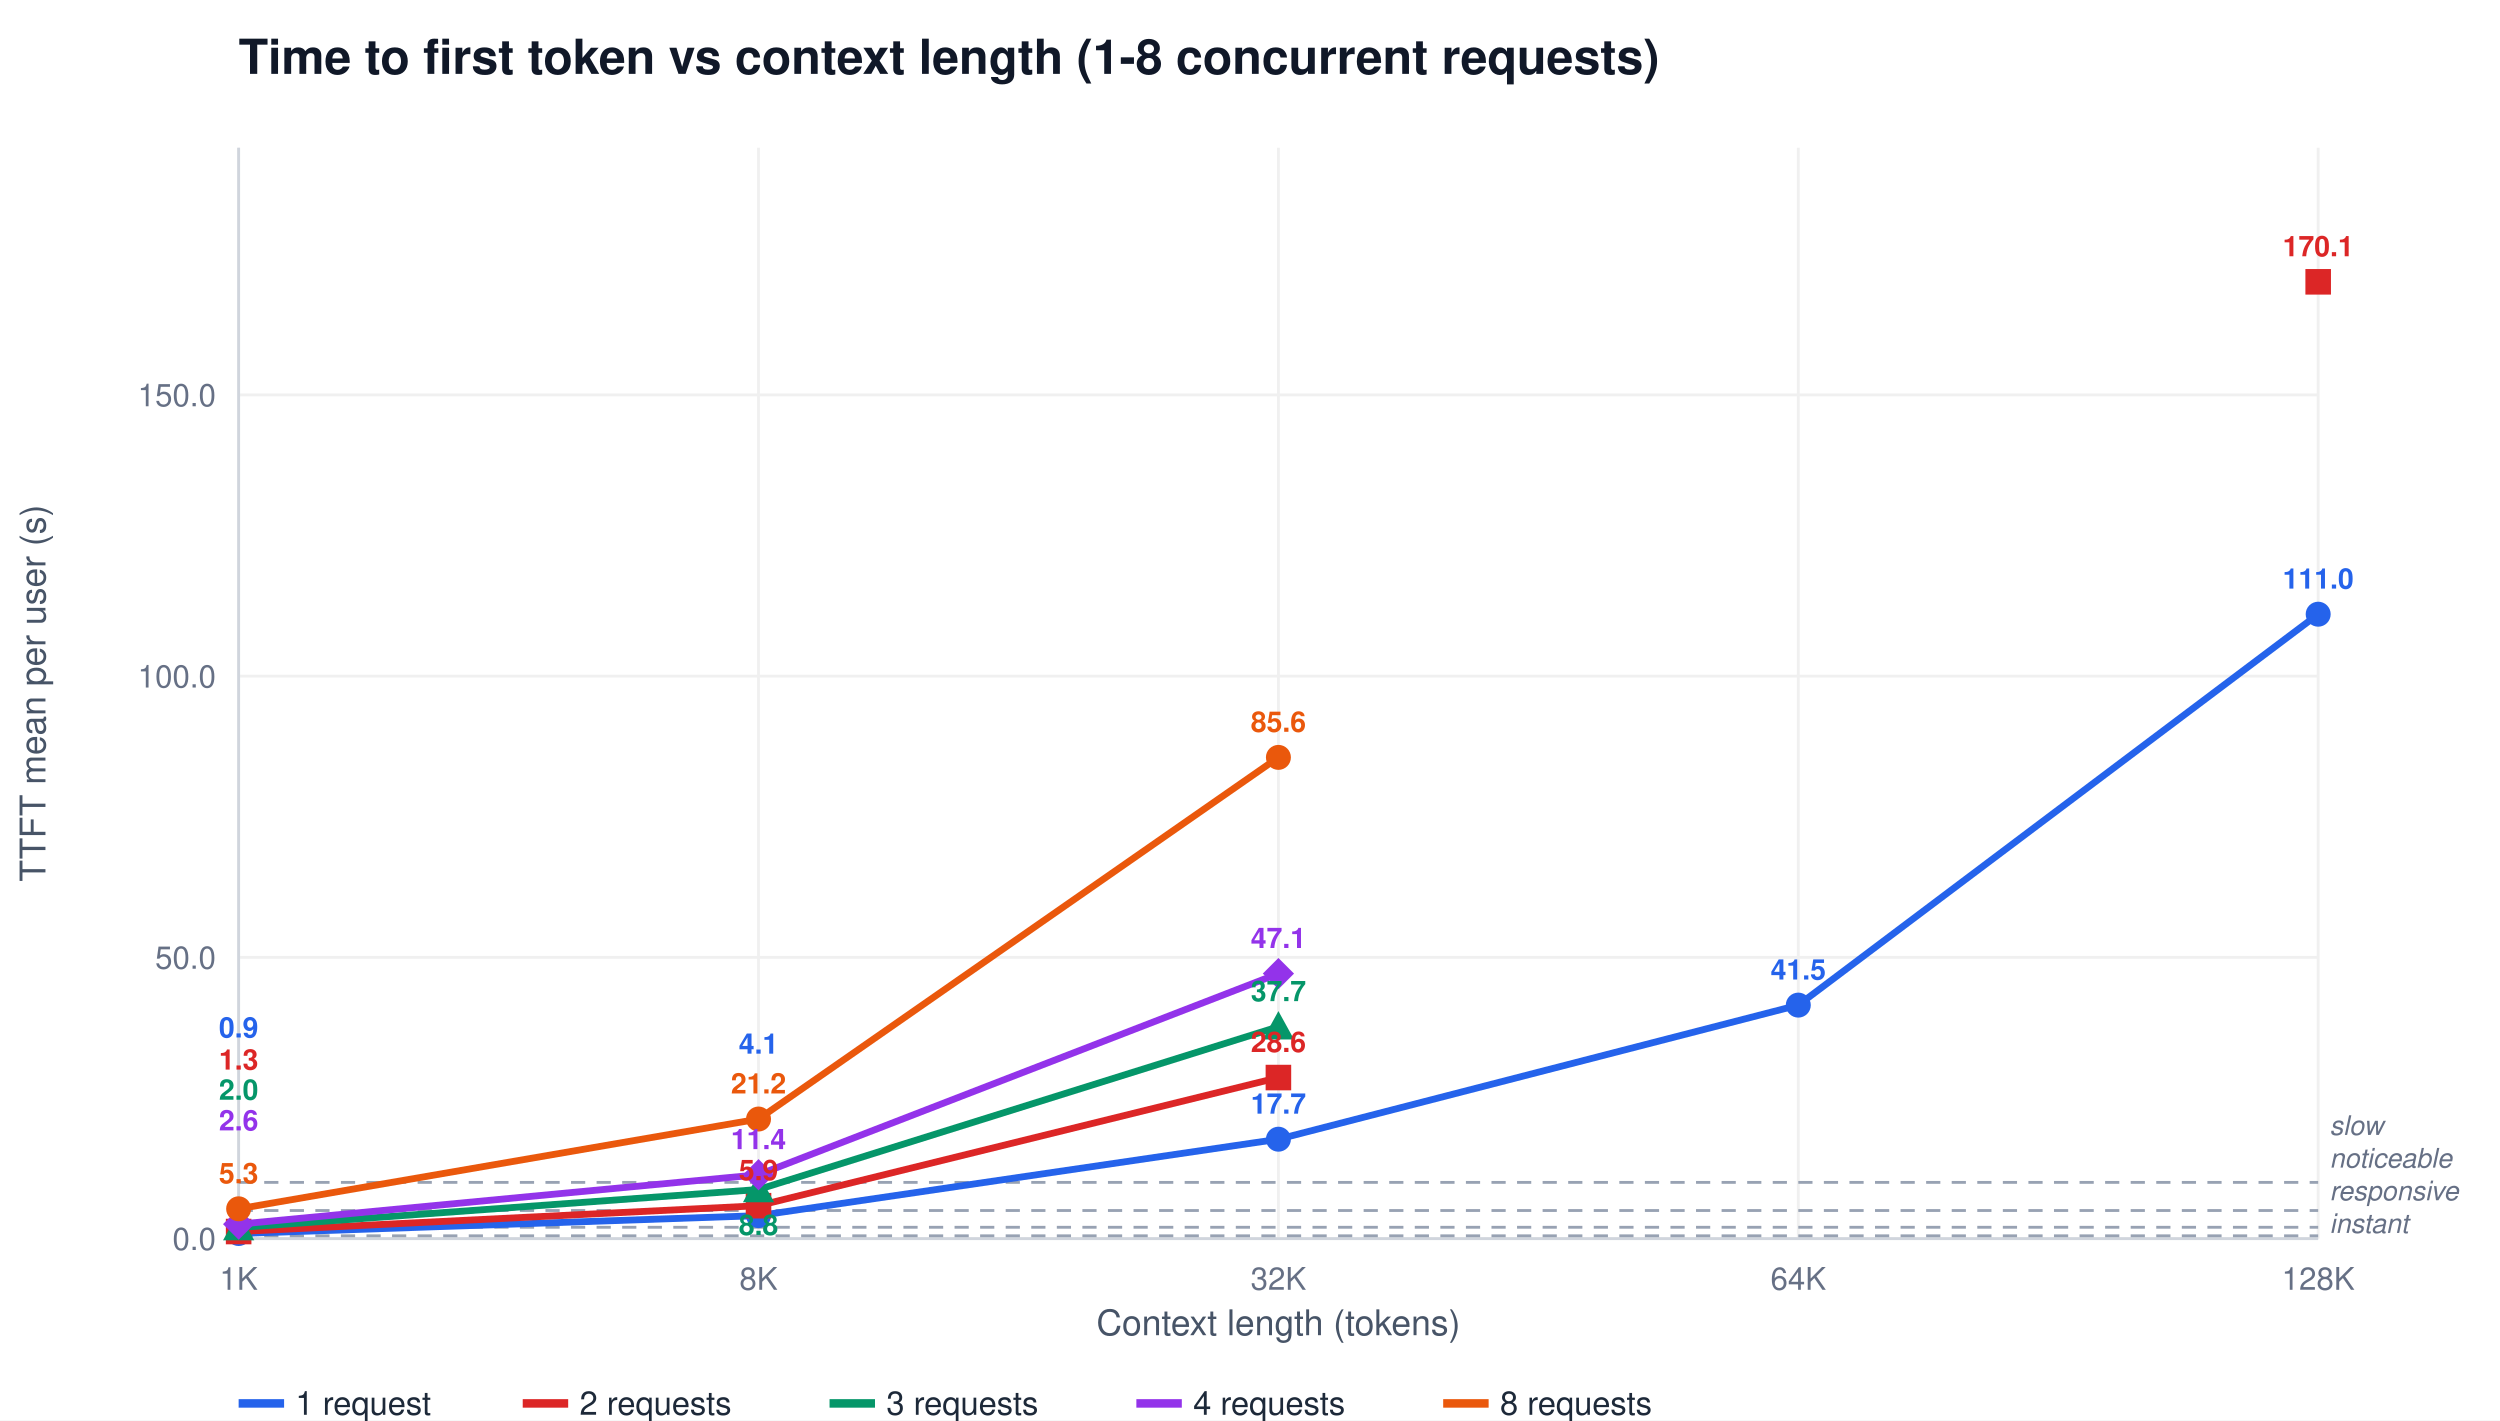
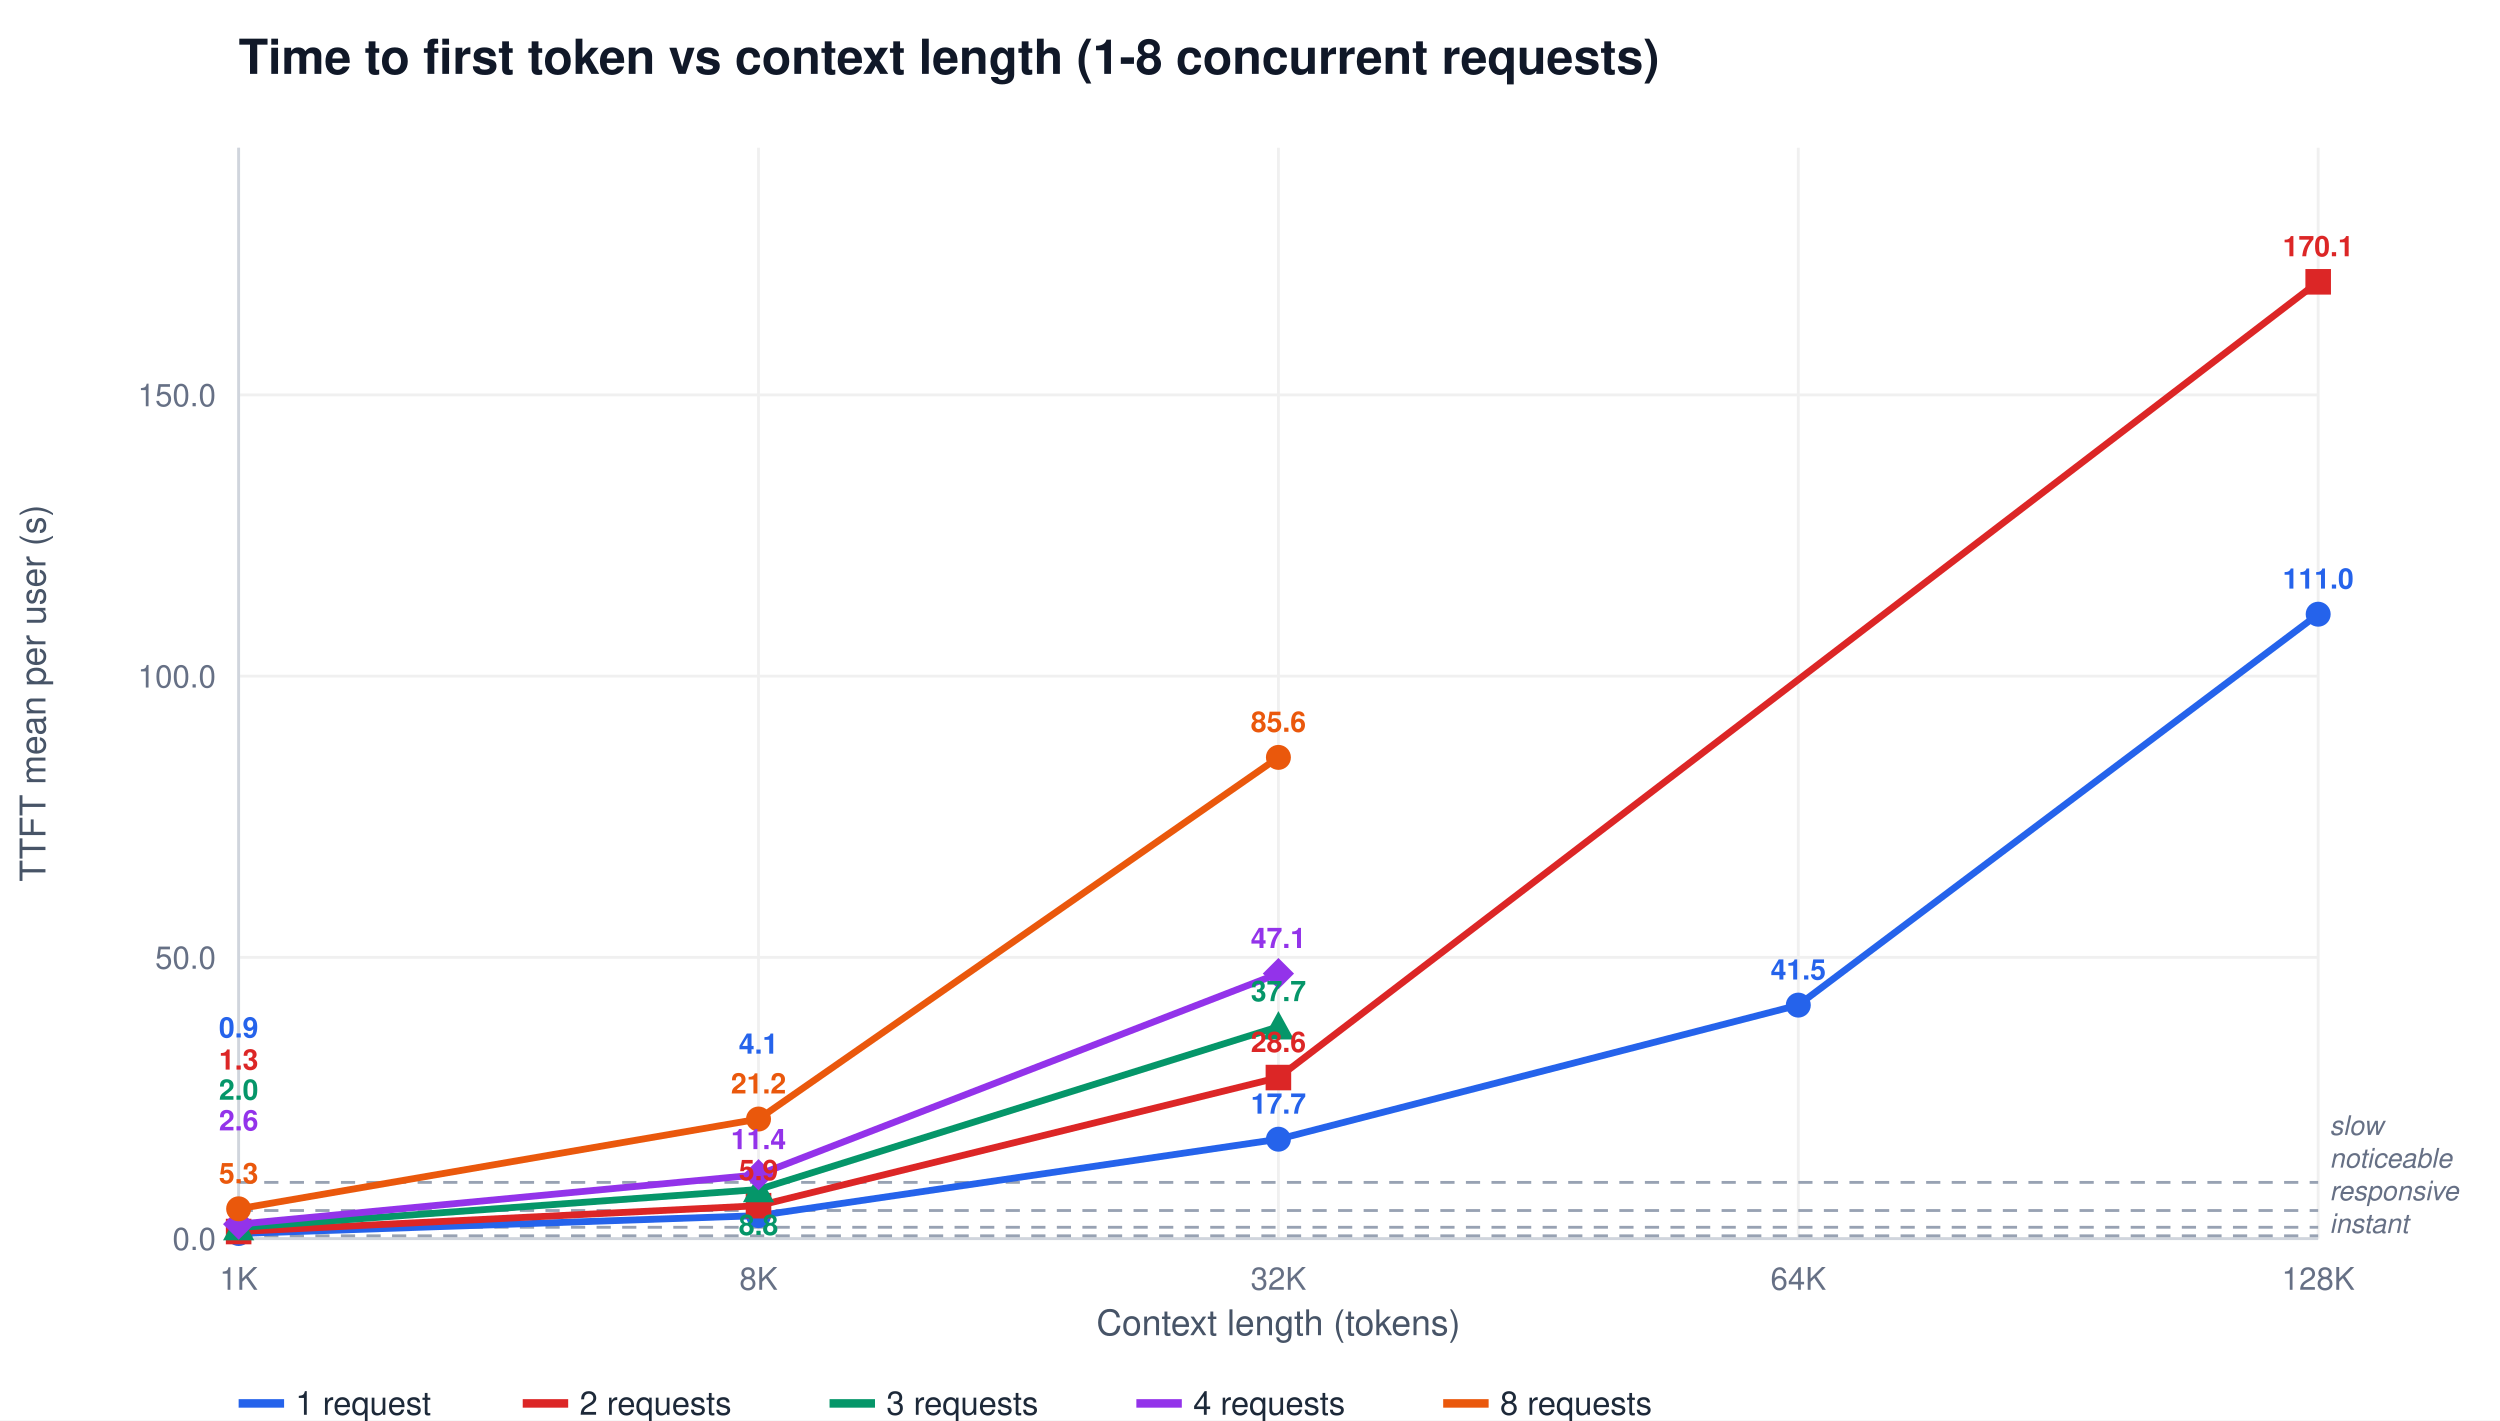
<svg xmlns="http://www.w3.org/2000/svg" width="880" height="500" viewBox="0 0 880 500" font-family="Segoe UI, Helvetica, Arial, sans-serif">
  <rect width="880" height="500" fill="#ffffff" />
  <text x="84" y="26" font-size="17" font-weight="600" fill="#101828">Time to first token vs context length (1-8 concurrent requests)</text>
  <line x1="84" y1="436.0" x2="816" y2="436.0" stroke="#f0f0f0" stroke-width="1" />
  <text x="76" y="440.0" font-size="11" fill="#667085" text-anchor="end">0.0</text>
  <line x1="84" y1="337.0" x2="816" y2="337.0" stroke="#f0f0f0" stroke-width="1" />
  <text x="76" y="341.0" font-size="11" fill="#667085" text-anchor="end">50.0</text>
  <line x1="84" y1="238.0" x2="816" y2="238.0" stroke="#f0f0f0" stroke-width="1" />
  <text x="76" y="242.0" font-size="11" fill="#667085" text-anchor="end">100.0</text>
  <line x1="84" y1="139.0" x2="816" y2="139.0" stroke="#f0f0f0" stroke-width="1" />
  <text x="76" y="143.0" font-size="11" fill="#667085" text-anchor="end">150.0</text>
  <line x1="84.0" y1="52" x2="84.0" y2="436" stroke="#f0f0f0" stroke-width="1" />
  <text x="84.0" y="454" font-size="11" fill="#667085" text-anchor="middle">1K</text>
  <line x1="267.0" y1="52" x2="267.0" y2="436" stroke="#f0f0f0" stroke-width="1" />
  <text x="267.0" y="454" font-size="11" fill="#667085" text-anchor="middle">8K</text>
  <line x1="450.0" y1="52" x2="450.0" y2="436" stroke="#f0f0f0" stroke-width="1" />
  <text x="450.0" y="454" font-size="11" fill="#667085" text-anchor="middle">32K</text>
  <line x1="633.0" y1="52" x2="633.0" y2="436" stroke="#f0f0f0" stroke-width="1" />
  <text x="633.0" y="454" font-size="11" fill="#667085" text-anchor="middle">64K</text>
  <line x1="816.0" y1="52" x2="816.0" y2="436" stroke="#f0f0f0" stroke-width="1" />
  <text x="816.0" y="454" font-size="11" fill="#667085" text-anchor="middle">128K</text>
  <line x1="84" y1="436" x2="816" y2="436" stroke="#d0d5dd" stroke-width="1" />
  <line x1="84" y1="52" x2="84" y2="436" stroke="#d0d5dd" stroke-width="1" />
  <line x1="84" y1="416.2" x2="816" y2="416.2" stroke="#98a2b3" stroke-width="1" stroke-dasharray="5 4" />
  <text x="820" y="399.5" font-size="9.5" fill="#667085" font-style="italic">slow</text>
  <line x1="84" y1="426.1" x2="816" y2="426.1" stroke="#98a2b3" stroke-width="1" stroke-dasharray="5 4" />
  <text x="820" y="411.0" font-size="9.5" fill="#667085" font-style="italic">noticeable</text>
  <line x1="84" y1="432.0" x2="816" y2="432.0" stroke="#98a2b3" stroke-width="1" stroke-dasharray="5 4" />
  <text x="820" y="422.5" font-size="9.5" fill="#667085" font-style="italic">responsive</text>
  <line x1="84" y1="435.0" x2="816" y2="435.0" stroke="#98a2b3" stroke-width="1" stroke-dasharray="5 4" />
  <text x="820" y="434.0" font-size="9.5" fill="#667085" font-style="italic">instant</text>
  <polyline points="84.0,434.2 267.0,427.9 450.0,401.0 633.0,353.8 816.0,216.2" fill="none" stroke="#2563eb" stroke-width="2.4" />
  <circle cx="84.0" cy="434.2" r="4.4" fill="#2563eb" />
  <circle cx="267.0" cy="427.9" r="4.4" fill="#2563eb" />
  <circle cx="450.0" cy="401.0" r="4.4" fill="#2563eb" />
  <circle cx="633.0" cy="353.8" r="4.4" fill="#2563eb" />
  <circle cx="816.0" cy="216.2" r="4.4" fill="#2563eb" />
-   <polyline points="84.0,433.5 267.0,424.4 450.0,379.3" fill="none" stroke="#dc2626" stroke-width="2.4" />
+   <polyline points="84.0,433.5 267.0,424.4 450.0,379.3 816.0,99.2" fill="none" stroke="#dc2626" stroke-width="2.4" />
  <rect x="79.5" y="429.0" width="9" height="9" fill="#dc2626" />
  <rect x="262.5" y="419.9" width="9" height="9" fill="#dc2626" />
  <rect x="445.5" y="374.8" width="9" height="9" fill="#dc2626" />
  <rect x="811.5" y="94.7" width="9" height="9" fill="#dc2626" />
  <polyline points="84.0,432.1 267.0,418.7 450.0,361.4" fill="none" stroke="#059669" stroke-width="2.4" />
  <polygon points="84.0,426.6 78.5,436.6 89.5,436.6" fill="#059669" />
  <polygon points="267.0,413.2 261.5,423.2 272.5,423.2" fill="#059669" />
  <polygon points="450.0,355.9 444.5,365.9 455.5,365.9" fill="#059669" />
  <polyline points="84.0,430.9 267.0,413.5 450.0,342.7" fill="none" stroke="#9333ea" stroke-width="2.4" />
  <polygon points="84.0,425.4 89.5,430.9 84.0,436.4 78.5,430.9" fill="#9333ea" />
  <polygon points="267.0,408.0 272.5,413.5 267.0,419.0 261.5,413.5" fill="#9333ea" />
  <polygon points="450.0,337.2 455.5,342.7 450.0,348.2 444.5,342.7" fill="#9333ea" />
  <polyline points="84.0,425.5 267.0,393.9 450.0,266.6" fill="none" stroke="#ea580c" stroke-width="2.4" />
  <circle cx="84.0" cy="425.5" r="4.4" fill="#ea580c" />
  <circle cx="267.0" cy="393.9" r="4.4" fill="#ea580c" />
  <circle cx="450.0" cy="266.6" r="4.4" fill="#ea580c" />
  <text x="84.0" y="416.5" font-size="10" fill="#ea580c" text-anchor="middle" font-weight="600">5.3</text>
  <text x="84.0" y="397.9" font-size="10" fill="#9333ea" text-anchor="middle" font-weight="600">2.6</text>
  <text x="84.0" y="387.1" font-size="10" fill="#059669" text-anchor="middle" font-weight="600">2.0</text>
  <text x="84.0" y="376.5" font-size="10" fill="#dc2626" text-anchor="middle" font-weight="600">1.3</text>
  <text x="84.0" y="365.2" font-size="10" fill="#2563eb" text-anchor="middle" font-weight="600">0.9</text>
  <text x="267.0" y="384.9" font-size="10" fill="#ea580c" text-anchor="middle" font-weight="600">21.2</text>
  <text x="267.0" y="404.5" font-size="10" fill="#9333ea" text-anchor="middle" font-weight="600">11.4</text>
  <text x="267.0" y="434.7" font-size="10" fill="#059669" text-anchor="middle" font-weight="600">8.8</text>
  <text x="267.0" y="415.4" font-size="10" fill="#dc2626" text-anchor="middle" font-weight="600">5.9</text>
  <text x="267.0" y="370.9" font-size="10" fill="#2563eb" text-anchor="middle" font-weight="600">4.1</text>
  <text x="450.0" y="257.6" font-size="10" fill="#ea580c" text-anchor="middle" font-weight="600">85.6</text>
  <text x="450.0" y="333.7" font-size="10" fill="#9333ea" text-anchor="middle" font-weight="600">47.1</text>
  <text x="450.0" y="352.4" font-size="10" fill="#059669" text-anchor="middle" font-weight="600">37.7</text>
  <text x="450.0" y="370.3" font-size="10" fill="#dc2626" text-anchor="middle" font-weight="600">28.6</text>
  <text x="450.0" y="392.0" font-size="10" fill="#2563eb" text-anchor="middle" font-weight="600">17.7</text>
  <text x="633.0" y="344.8" font-size="10" fill="#2563eb" text-anchor="middle" font-weight="600">41.5</text>
  <text x="816.0" y="90.2" font-size="10" fill="#dc2626" text-anchor="middle" font-weight="600">170.1</text>
  <text x="816.0" y="207.2" font-size="10" fill="#2563eb" text-anchor="middle" font-weight="600">111.0</text>
  <line x1="84" y1="494" x2="100" y2="494" stroke="#2563eb" stroke-width="3" />
  <text x="104" y="498" font-size="11.5" fill="#1d2939">1 request</text>
  <line x1="184" y1="494" x2="200" y2="494" stroke="#dc2626" stroke-width="3" />
  <text x="204" y="498" font-size="11.5" fill="#1d2939">2 requests</text>
  <line x1="292" y1="494" x2="308" y2="494" stroke="#059669" stroke-width="3" />
  <text x="312" y="498" font-size="11.5" fill="#1d2939">3 requests</text>
  <line x1="400" y1="494" x2="416" y2="494" stroke="#9333ea" stroke-width="3" />
  <text x="420" y="498" font-size="11.5" fill="#1d2939">4 requests</text>
  <line x1="508" y1="494" x2="524" y2="494" stroke="#ea580c" stroke-width="3" />
  <text x="528" y="498" font-size="11.5" fill="#1d2939">8 requests</text>
  <text x="450" y="470" font-size="12.5" fill="#475467" text-anchor="middle">Context length (tokens)</text>
  <text x="16" y="244" font-size="12.5" fill="#475467" text-anchor="middle" transform="rotate(-90 16 244)">TTFT mean per user (s)</text>
</svg>
